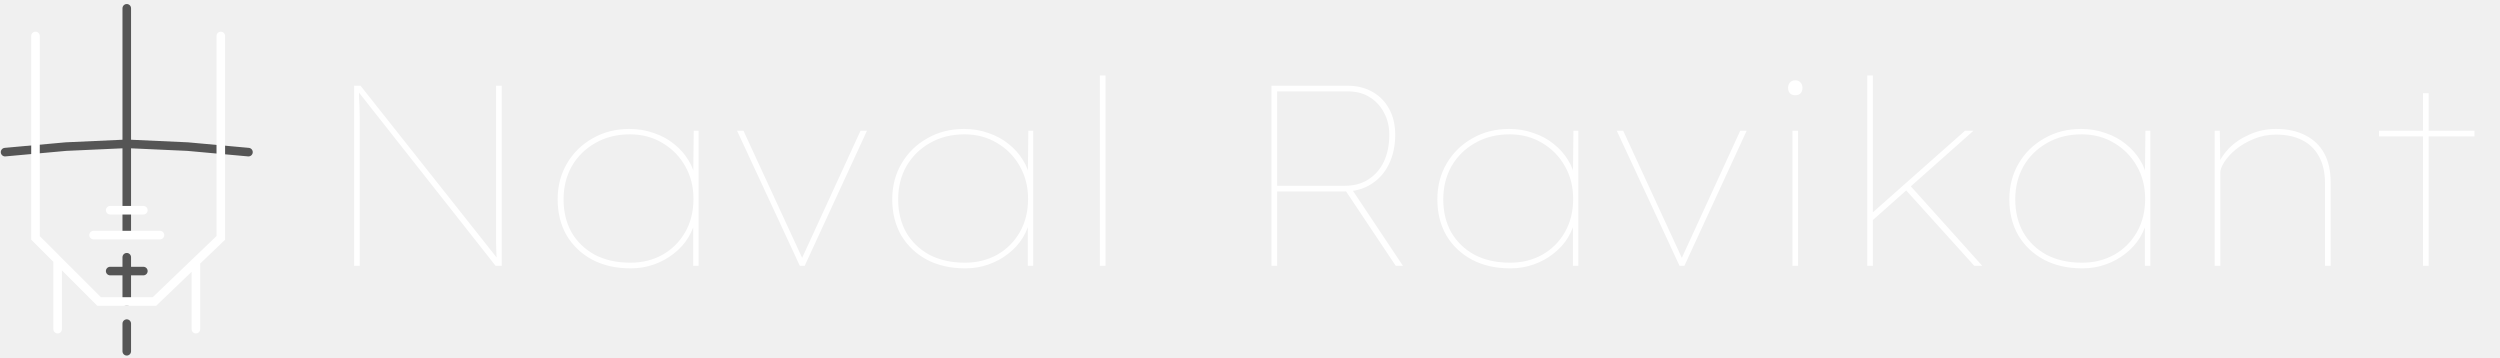
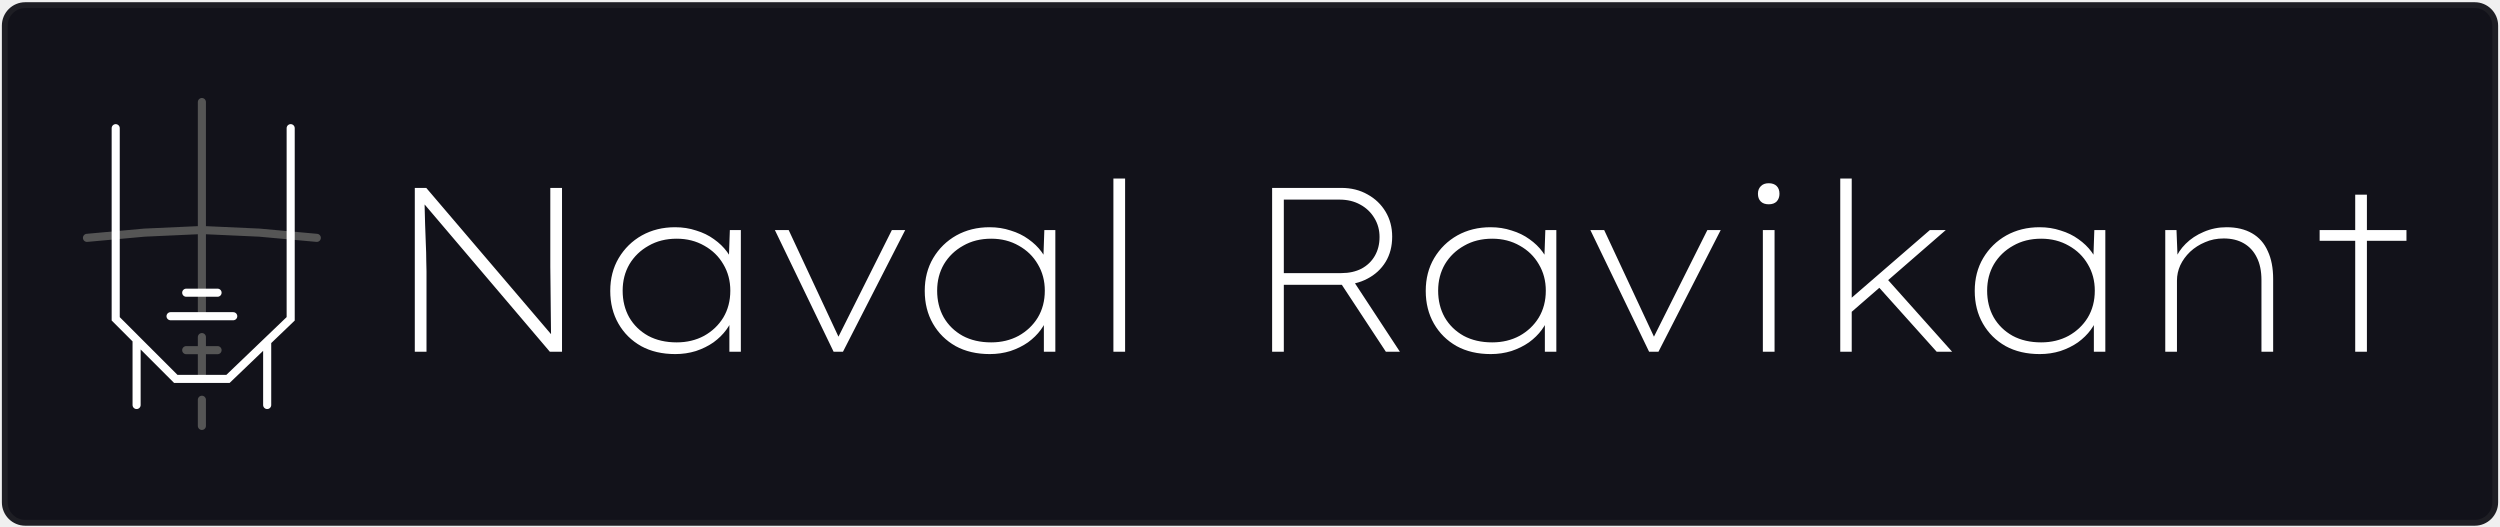
- <svg xmlns="http://www.w3.org/2000/svg" width="301" height="43" viewBox="0 0 301 43" fill="none">
-   <path d="M15.262 42.294V38.964M15.262 36.3V30.971M13.264 32.636H17.261M15.262 27.974V1M0.61 18.317L7.936 17.651L15.262 17.318L22.589 17.651L29.915 18.317" stroke="#555555" stroke-width="1.032" stroke-linecap="round" />
-   <path d="M4.273 4.33V28.64L6.938 31.305M26.585 4.33V28.64L23.588 31.513M6.938 39.63V31.305M6.938 31.305L11.933 36.3H18.593L23.588 31.513M23.588 39.63V31.513M11.267 28.307H19.259M13.265 25.31C13.531 25.31 16.04 25.31 17.261 25.31" stroke="white" stroke-width="1.032" stroke-linecap="round" />
-   <path d="M42.634 32V10.321H43.408L59.946 31.195L59.822 31.226C59.781 30.957 59.76 30.668 59.76 30.359C59.76 30.049 59.75 29.708 59.729 29.337C59.729 28.944 59.729 28.511 59.729 28.036C59.729 27.561 59.729 27.045 59.729 26.487C59.729 25.909 59.729 25.259 59.729 24.536V10.321H60.411V32H59.667L42.912 10.754H43.253C43.233 10.981 43.222 11.271 43.222 11.621C43.243 11.973 43.263 12.375 43.284 12.829C43.305 13.284 43.315 13.769 43.315 14.285C43.315 14.78 43.315 15.297 43.315 15.833C43.315 16.37 43.315 16.907 43.315 17.444V32H42.634ZM75.936 32.31C74.161 32.31 72.612 31.959 71.291 31.257C69.99 30.555 68.968 29.584 68.225 28.346C67.502 27.086 67.141 25.641 67.141 24.01C67.141 22.378 67.523 20.923 68.287 19.643C69.051 18.363 70.083 17.361 71.384 16.639C72.684 15.895 74.15 15.524 75.781 15.524C76.835 15.524 77.815 15.689 78.724 16.019C79.653 16.329 80.468 16.773 81.17 17.351C81.872 17.909 82.44 18.549 82.874 19.271C83.328 19.973 83.596 20.727 83.679 21.532L83.462 21.47L83.524 15.741H84.112V32H83.462V26.425L83.803 26.147C83.638 27.014 83.328 27.829 82.874 28.593C82.419 29.337 81.831 29.987 81.108 30.544C80.406 31.102 79.612 31.535 78.724 31.845C77.856 32.155 76.927 32.31 75.936 32.31ZM75.905 31.628C77.33 31.628 78.62 31.308 79.777 30.668C80.933 30.008 81.841 29.099 82.502 27.943C83.163 26.787 83.493 25.455 83.493 23.948C83.493 22.482 83.163 21.171 82.502 20.014C81.841 18.838 80.933 17.909 79.777 17.227C78.62 16.525 77.309 16.174 75.843 16.174C74.274 16.174 72.881 16.525 71.662 17.227C70.465 17.909 69.525 18.838 68.844 20.014C68.183 21.191 67.853 22.523 67.853 24.01C67.853 25.496 68.173 26.818 68.813 27.974C69.474 29.109 70.403 30.008 71.6 30.668C72.819 31.308 74.254 31.628 75.905 31.628ZM96.298 32L88.742 15.741H89.516L96.732 31.381H96.422L103.607 15.741H104.382L96.887 32H96.298ZM116.222 32.31C114.446 32.31 112.898 31.959 111.576 31.257C110.276 30.555 109.254 29.584 108.51 28.346C107.788 27.086 107.426 25.641 107.426 24.01C107.426 22.378 107.808 20.923 108.572 19.643C109.336 18.363 110.369 17.361 111.669 16.639C112.97 15.895 114.436 15.524 116.067 15.524C117.12 15.524 118.101 15.689 119.009 16.019C119.939 16.329 120.754 16.773 121.456 17.351C122.158 17.909 122.726 18.549 123.159 19.271C123.614 19.973 123.882 20.727 123.965 21.532L123.748 21.47L123.81 15.741H124.398V32H123.748V26.425L124.089 26.147C123.923 27.014 123.614 27.829 123.159 28.593C122.705 29.337 122.117 29.987 121.394 30.544C120.692 31.102 119.897 31.535 119.009 31.845C118.142 32.155 117.213 32.31 116.222 32.31ZM116.191 31.628C117.616 31.628 118.906 31.308 120.062 30.668C121.219 30.008 122.127 29.099 122.788 27.943C123.448 26.787 123.779 25.455 123.779 23.948C123.779 22.482 123.448 21.171 122.788 20.014C122.127 18.838 121.219 17.909 120.062 17.227C118.906 16.525 117.595 16.174 116.129 16.174C114.56 16.174 113.166 16.525 111.948 17.227C110.751 17.909 109.811 18.838 109.13 20.014C108.469 21.191 108.139 22.523 108.139 24.01C108.139 25.496 108.459 26.818 109.099 27.974C109.76 29.109 110.689 30.008 111.886 30.668C113.104 31.308 114.539 31.628 116.191 31.628ZM132.425 32V9.082H133.107V32H132.425ZM153.087 32V10.321H162.223C163.379 10.321 164.391 10.569 165.258 11.064C166.125 11.559 166.796 12.251 167.271 13.139C167.746 14.027 167.984 15.049 167.984 16.205C167.984 17.568 167.725 18.765 167.209 19.798C166.714 20.809 166.001 21.604 165.072 22.182C164.164 22.761 163.101 23.05 161.882 23.05H153.768V32H153.087ZM168.045 32L161.882 22.771L162.657 22.616L168.913 32H168.045ZM153.768 22.368H161.913C163.028 22.368 163.978 22.11 164.763 21.594C165.568 21.078 166.187 20.365 166.621 19.457C167.054 18.528 167.271 17.444 167.271 16.205C167.271 15.214 167.054 14.326 166.621 13.542C166.208 12.757 165.63 12.138 164.886 11.683C164.164 11.229 163.286 11.002 162.254 11.002H153.768V22.368ZM181.853 32.31C180.077 32.31 178.529 31.959 177.207 31.257C175.906 30.555 174.884 29.584 174.141 28.346C173.418 27.086 173.057 25.641 173.057 24.01C173.057 22.378 173.439 20.923 174.203 19.643C174.967 18.363 175.999 17.361 177.3 16.639C178.601 15.895 180.067 15.524 181.698 15.524C182.751 15.524 183.732 15.689 184.64 16.019C185.569 16.329 186.385 16.773 187.087 17.351C187.789 17.909 188.357 18.549 188.79 19.271C189.244 19.973 189.513 20.727 189.595 21.532L189.379 21.47L189.44 15.741H190.029V32H189.379V26.425L189.719 26.147C189.554 27.014 189.244 27.829 188.79 28.593C188.336 29.337 187.747 29.987 187.025 30.544C186.323 31.102 185.528 31.535 184.64 31.845C183.773 32.155 182.844 32.31 181.853 32.31ZM181.822 31.628C183.246 31.628 184.537 31.308 185.693 30.668C186.849 30.008 187.758 29.099 188.418 27.943C189.079 26.787 189.409 25.455 189.409 23.948C189.409 22.482 189.079 21.171 188.418 20.014C187.758 18.838 186.849 17.909 185.693 17.227C184.537 16.525 183.226 16.174 181.76 16.174C180.191 16.174 178.797 16.525 177.579 17.227C176.381 17.909 175.442 18.838 174.76 20.014C174.1 21.191 173.769 22.523 173.769 24.01C173.769 25.496 174.089 26.818 174.73 27.974C175.39 29.109 176.319 30.008 177.517 30.668C178.735 31.308 180.17 31.628 181.822 31.628ZM202.215 32L194.658 15.741H195.432L202.648 31.381H202.339L209.524 15.741H210.298L202.803 32H202.215ZM215.81 32V15.741H216.491V32H215.81ZM216.15 11.467C215.861 11.467 215.644 11.384 215.5 11.219C215.355 11.054 215.283 10.837 215.283 10.569C215.283 10.321 215.355 10.114 215.5 9.949C215.644 9.763 215.861 9.67 216.15 9.67C216.419 9.67 216.625 9.753 216.77 9.918C216.935 10.083 217.017 10.3 217.017 10.569C217.017 10.837 216.945 11.054 216.801 11.219C216.656 11.384 216.439 11.467 216.15 11.467ZM225.219 26.735V25.806L236.585 15.741H237.607L225.219 26.735ZM224.816 32V9.082H225.497V32H224.816ZM237.7 32L229.338 22.74L229.895 22.244L238.66 32H237.7ZM250.72 32.31C248.944 32.31 247.395 31.959 246.074 31.257C244.773 30.555 243.751 29.584 243.008 28.346C242.285 27.086 241.924 25.641 241.924 24.01C241.924 22.378 242.306 20.923 243.07 19.643C243.834 18.363 244.866 17.361 246.167 16.639C247.468 15.895 248.934 15.524 250.565 15.524C251.618 15.524 252.598 15.689 253.507 16.019C254.436 16.329 255.252 16.773 255.954 17.351C256.656 17.909 257.223 18.549 257.657 19.271C258.111 19.973 258.38 20.727 258.462 21.532L258.245 21.47L258.307 15.741H258.896V32H258.245V26.425L258.586 26.147C258.421 27.014 258.111 27.829 257.657 28.593C257.203 29.337 256.614 29.987 255.892 30.544C255.19 31.102 254.395 31.535 253.507 31.845C252.64 32.155 251.711 32.31 250.72 32.31ZM250.689 31.628C252.113 31.628 253.404 31.308 254.56 30.668C255.716 30.008 256.625 29.099 257.285 27.943C257.946 26.787 258.276 25.455 258.276 23.948C258.276 22.482 257.946 21.171 257.285 20.014C256.625 18.838 255.716 17.909 254.56 17.227C253.404 16.525 252.093 16.174 250.627 16.174C249.057 16.174 247.664 16.525 246.446 17.227C245.248 17.909 244.309 18.838 243.627 20.014C242.967 21.191 242.636 22.523 242.636 24.01C242.636 25.496 242.956 26.818 243.596 27.974C244.257 29.109 245.186 30.008 246.384 30.668C247.602 31.308 249.037 31.628 250.689 31.628ZM266.644 32V15.741H267.264L267.325 19.983L266.985 20.076C267.212 19.333 267.656 18.61 268.317 17.909C268.998 17.206 269.834 16.639 270.825 16.205C271.816 15.751 272.88 15.524 274.015 15.524C275.419 15.524 276.606 15.782 277.577 16.298C278.568 16.794 279.321 17.516 279.838 18.466C280.354 19.416 280.612 20.582 280.612 21.966V32H279.93V22.058C279.93 20.758 279.683 19.674 279.187 18.807C278.712 17.939 278.031 17.289 277.143 16.855C276.276 16.422 275.244 16.205 274.046 16.205C273.076 16.205 272.178 16.381 271.352 16.732C270.546 17.062 269.834 17.475 269.215 17.97C268.616 18.466 268.151 18.972 267.821 19.488C267.491 20.004 267.325 20.427 267.325 20.758V32H266.985C266.964 32 266.923 32 266.861 32C266.799 32 266.727 32 266.644 32ZM291.73 32V11.219H292.411V32H291.73ZM286.434 16.422V15.741H297.924V16.422H286.434Z" fill="white" />
+ <svg xmlns="http://www.w3.org/2000/svg" width="470" height="99" viewBox="0 0 470 99" fill="none">
+   <rect x="0.901" y="0.967" width="468.198" height="97.319" rx="3.846" fill="#12121A" />
+   <rect x="0.901" y="0.967" width="468.198" height="97.319" rx="3.846" stroke="#1E1E24" stroke-width="1.099" />
+   <path d="M37.955 80.068V75.158M37.955 71.23V63.374M35.009 65.829H40.9M37.955 58.956V19.186M16.352 44.717L27.153 43.735L37.955 43.244L48.756 43.735L59.558 44.717" stroke="#555555" stroke-width="1.522" stroke-linecap="round" />
+   <path d="M21.753 24.097V59.938L25.68 63.866M54.648 24.097V59.938L50.229 64.173M25.68 76.14V63.866M25.68 63.866L33.045 71.231H42.865L50.229 64.173M50.229 76.14V64.173M32.063 59.447H43.847M35.009 55.028C35.402 55.028 39.101 55.028 40.901 55.028" stroke="white" stroke-width="1.522" stroke-linecap="round" />
+   <path d="M77.982 66.127V35.327H80.138L104.162 63.487L103.678 64.675C103.619 64.352 103.59 63.634 103.59 62.519C103.59 61.404 103.575 60.114 103.546 58.647C103.517 57.151 103.502 55.655 103.502 54.159C103.502 52.663 103.487 51.343 103.458 50.199C103.458 49.026 103.458 48.219 103.458 47.779V35.327H105.658V66.127H103.37L79.39 37.923L79.83 36.691C79.83 37.131 79.83 37.835 79.83 38.803C79.859 39.771 79.889 40.871 79.918 42.103C79.977 43.306 80.021 44.523 80.05 45.755C80.109 46.958 80.138 48.043 80.138 49.011C80.167 49.95 80.182 50.61 80.182 50.991V66.127H77.982ZM126.959 66.567C124.495 66.567 122.353 66.068 120.535 65.071C118.716 64.044 117.293 62.636 116.267 60.847C115.24 59.058 114.727 57.004 114.727 54.687C114.727 52.37 115.255 50.316 116.311 48.527C117.396 46.708 118.848 45.286 120.667 44.259C122.515 43.232 124.597 42.719 126.915 42.719C128.323 42.719 129.643 42.924 130.875 43.335C132.136 43.716 133.251 44.259 134.219 44.963C135.216 45.667 136.037 46.459 136.683 47.339C137.328 48.19 137.739 49.099 137.915 50.067L136.991 49.583L137.211 43.247H139.279V66.127H137.123V60.055L137.915 59.131C137.68 60.128 137.225 61.082 136.551 61.991C135.905 62.871 135.099 63.663 134.131 64.367C133.163 65.042 132.063 65.584 130.831 65.995C129.599 66.376 128.308 66.567 126.959 66.567ZM127.223 64.367C129.129 64.367 130.845 63.956 132.371 63.135C133.896 62.284 135.099 61.14 135.979 59.703C136.859 58.236 137.299 56.55 137.299 54.643C137.299 52.795 136.859 51.138 135.979 49.671C135.128 48.204 133.94 47.046 132.415 46.195C130.889 45.315 129.159 44.875 127.223 44.875C125.228 44.875 123.468 45.315 121.943 46.195C120.417 47.046 119.215 48.204 118.335 49.671C117.484 51.138 117.059 52.795 117.059 54.643C117.059 56.52 117.469 58.192 118.291 59.659C119.141 61.126 120.329 62.284 121.855 63.135C123.38 63.956 125.169 64.367 127.223 64.367ZM156.718 66.127L145.674 43.247H148.27L157.906 63.883L157.026 64.499L167.674 43.247H170.182L158.478 66.127H156.718ZM186.084 66.567C183.62 66.567 181.478 66.068 179.66 65.071C177.841 64.044 176.418 62.636 175.392 60.847C174.365 59.058 173.852 57.004 173.852 54.687C173.852 52.37 174.38 50.316 175.436 48.527C176.521 46.708 177.973 45.286 179.792 44.259C181.64 43.232 183.722 42.719 186.04 42.719C187.448 42.719 188.768 42.924 190 43.335C191.261 43.716 192.376 44.259 193.344 44.963C194.341 45.667 195.162 46.459 195.808 47.339C196.453 48.19 196.864 49.099 197.04 50.067L196.116 49.583L196.336 43.247H198.404V66.127H196.248V60.055L197.04 59.131C196.805 60.128 196.35 61.082 195.676 61.991C195.03 62.871 194.224 63.663 193.256 64.367C192.288 65.042 191.188 65.584 189.956 65.995C188.724 66.376 187.433 66.567 186.084 66.567ZM186.348 64.367C188.254 64.367 189.97 63.956 191.496 63.135C193.021 62.284 194.224 61.14 195.104 59.703C195.984 58.236 196.424 56.55 196.424 54.643C196.424 52.795 195.984 51.138 195.104 49.671C194.253 48.204 193.065 47.046 191.54 46.195C190.014 45.315 188.284 44.875 186.348 44.875C184.353 44.875 182.593 45.315 181.068 46.195C179.542 47.046 178.34 48.204 177.46 49.671C176.609 51.138 176.184 52.795 176.184 54.643C176.184 56.52 176.594 58.192 177.416 59.659C178.266 61.126 179.454 62.284 180.98 63.135C182.505 63.956 184.294 64.367 186.348 64.367ZM209.319 66.127V33.567H211.519V66.127H209.319ZM239.158 66.127V35.327H252.182C254.03 35.327 255.672 35.738 257.11 36.559C258.547 37.351 259.676 38.436 260.498 39.815C261.319 41.194 261.73 42.748 261.73 44.479C261.73 46.298 261.319 47.882 260.498 49.231C259.676 50.58 258.532 51.636 257.066 52.399C255.628 53.162 254 53.543 252.182 53.543H241.358V66.127H239.158ZM260.542 66.127L251.83 52.883L253.766 51.783L263.182 66.127H260.542ZM241.358 51.343H252.182C253.619 51.343 254.88 51.064 255.966 50.507C257.051 49.92 257.887 49.114 258.474 48.087C259.06 47.06 259.354 45.887 259.354 44.567C259.354 43.247 259.031 42.059 258.386 41.003C257.74 39.918 256.846 39.067 255.702 38.451C254.587 37.835 253.296 37.527 251.83 37.527H241.358V51.343ZM280.271 66.567C277.807 66.567 275.666 66.068 273.847 65.071C272.029 64.044 270.606 62.636 269.579 60.847C268.553 59.058 268.039 57.004 268.039 54.687C268.039 52.37 268.567 50.316 269.623 48.527C270.709 46.708 272.161 45.286 273.979 44.259C275.827 43.232 277.91 42.719 280.227 42.719C281.635 42.719 282.955 42.924 284.187 43.335C285.449 43.716 286.563 44.259 287.531 44.963C288.529 45.667 289.35 46.459 289.995 47.339C290.641 48.19 291.051 49.099 291.227 50.067L290.303 49.583L290.523 43.247H292.591V66.127H290.435V60.055L291.227 59.131C290.993 60.128 290.538 61.082 289.863 61.991C289.218 62.871 288.411 63.663 287.443 64.367C286.475 65.042 285.375 65.584 284.143 65.995C282.911 66.376 281.621 66.567 280.271 66.567ZM280.535 64.367C282.442 64.367 284.158 63.956 285.683 63.135C287.209 62.284 288.411 61.14 289.291 59.703C290.171 58.236 290.611 56.55 290.611 54.643C290.611 52.795 290.171 51.138 289.291 49.671C288.441 48.204 287.253 47.046 285.727 46.195C284.202 45.315 282.471 44.875 280.535 44.875C278.541 44.875 276.781 45.315 275.255 46.195C273.73 47.046 272.527 48.204 271.647 49.671C270.797 51.138 270.371 52.795 270.371 54.643C270.371 56.52 270.782 58.192 271.603 59.659C272.454 61.126 273.642 62.284 275.167 63.135C276.693 63.956 278.482 64.367 280.535 64.367ZM310.031 66.127L298.987 43.247H301.583L311.219 63.883L310.339 64.499L320.987 43.247H323.495L311.791 66.127H310.031ZM331.417 66.127V43.247H333.617V66.127H331.417ZM332.517 38.407C331.871 38.407 331.373 38.231 331.021 37.879C330.669 37.527 330.493 37.043 330.493 36.427C330.493 35.84 330.669 35.371 331.021 35.019C331.373 34.638 331.871 34.447 332.517 34.447C333.162 34.447 333.661 34.623 334.013 34.975C334.365 35.327 334.541 35.811 334.541 36.427C334.541 37.014 334.365 37.498 334.013 37.879C333.661 38.231 333.162 38.407 332.517 38.407ZM347.684 58.999L347.772 56.271L362.82 43.247H365.812L347.684 58.999ZM345.968 66.127V33.567H348.124V66.127H345.968ZM364.096 66.127L352.612 53.323L354.108 51.695L367 66.127H364.096ZM383.482 66.567C381.018 66.567 378.877 66.068 377.058 65.071C375.239 64.044 373.817 62.636 372.79 60.847C371.763 59.058 371.25 57.004 371.25 54.687C371.25 52.37 371.778 50.316 372.834 48.527C373.919 46.708 375.371 45.286 377.19 44.259C379.038 43.232 381.121 42.719 383.438 42.719C384.846 42.719 386.166 42.924 387.398 43.335C388.659 43.716 389.774 44.259 390.742 44.963C391.739 45.667 392.561 46.459 393.206 47.339C393.851 48.19 394.262 49.099 394.438 50.067L393.514 49.583L393.734 43.247H395.802V66.127H393.646V60.055L394.438 59.131C394.203 60.128 393.749 61.082 393.074 61.991C392.429 62.871 391.622 63.663 390.654 64.367C389.686 65.042 388.586 65.584 387.354 65.995C386.122 66.376 384.831 66.567 383.482 66.567ZM383.746 64.367C385.653 64.367 387.369 63.956 388.894 63.135C390.419 62.284 391.622 61.14 392.502 59.703C393.382 58.236 393.822 56.55 393.822 54.643C393.822 52.795 393.382 51.138 392.502 49.671C391.651 48.204 390.463 47.046 388.938 46.195C387.413 45.315 385.682 44.875 383.746 44.875C381.751 44.875 379.991 45.315 378.466 46.195C376.941 47.046 375.738 48.204 374.858 49.671C374.007 51.138 373.582 52.795 373.582 54.643C373.582 56.52 373.993 58.192 374.814 59.659C375.665 61.126 376.853 62.284 378.378 63.135C379.903 63.956 381.693 64.367 383.746 64.367ZM407.069 66.127V43.247H409.181L409.401 48.791L408.961 48.747C409.343 47.72 409.988 46.752 410.897 45.843C411.836 44.904 412.965 44.156 414.285 43.599C415.635 43.012 417.072 42.719 418.597 42.719C420.475 42.719 422.073 43.1 423.393 43.863C424.713 44.626 425.696 45.74 426.341 47.207C427.016 48.644 427.353 50.39 427.353 52.443V66.127H425.153V52.663C425.153 50.962 424.86 49.539 424.273 48.395C423.716 47.251 422.909 46.371 421.853 45.755C420.797 45.139 419.536 44.831 418.069 44.831C416.779 44.831 415.605 45.066 414.549 45.535C413.493 45.975 412.555 46.576 411.733 47.339C410.941 48.102 410.325 48.952 409.885 49.891C409.475 50.8 409.269 51.754 409.269 52.751V66.127H408.169C408.111 66.127 407.993 66.127 407.817 66.127C407.641 66.127 407.392 66.127 407.069 66.127ZM442.779 66.127V36.603H444.979V66.127H442.779ZM436.091 45.271V43.247H452.415V45.271H436.091Z" fill="white" />
</svg>
